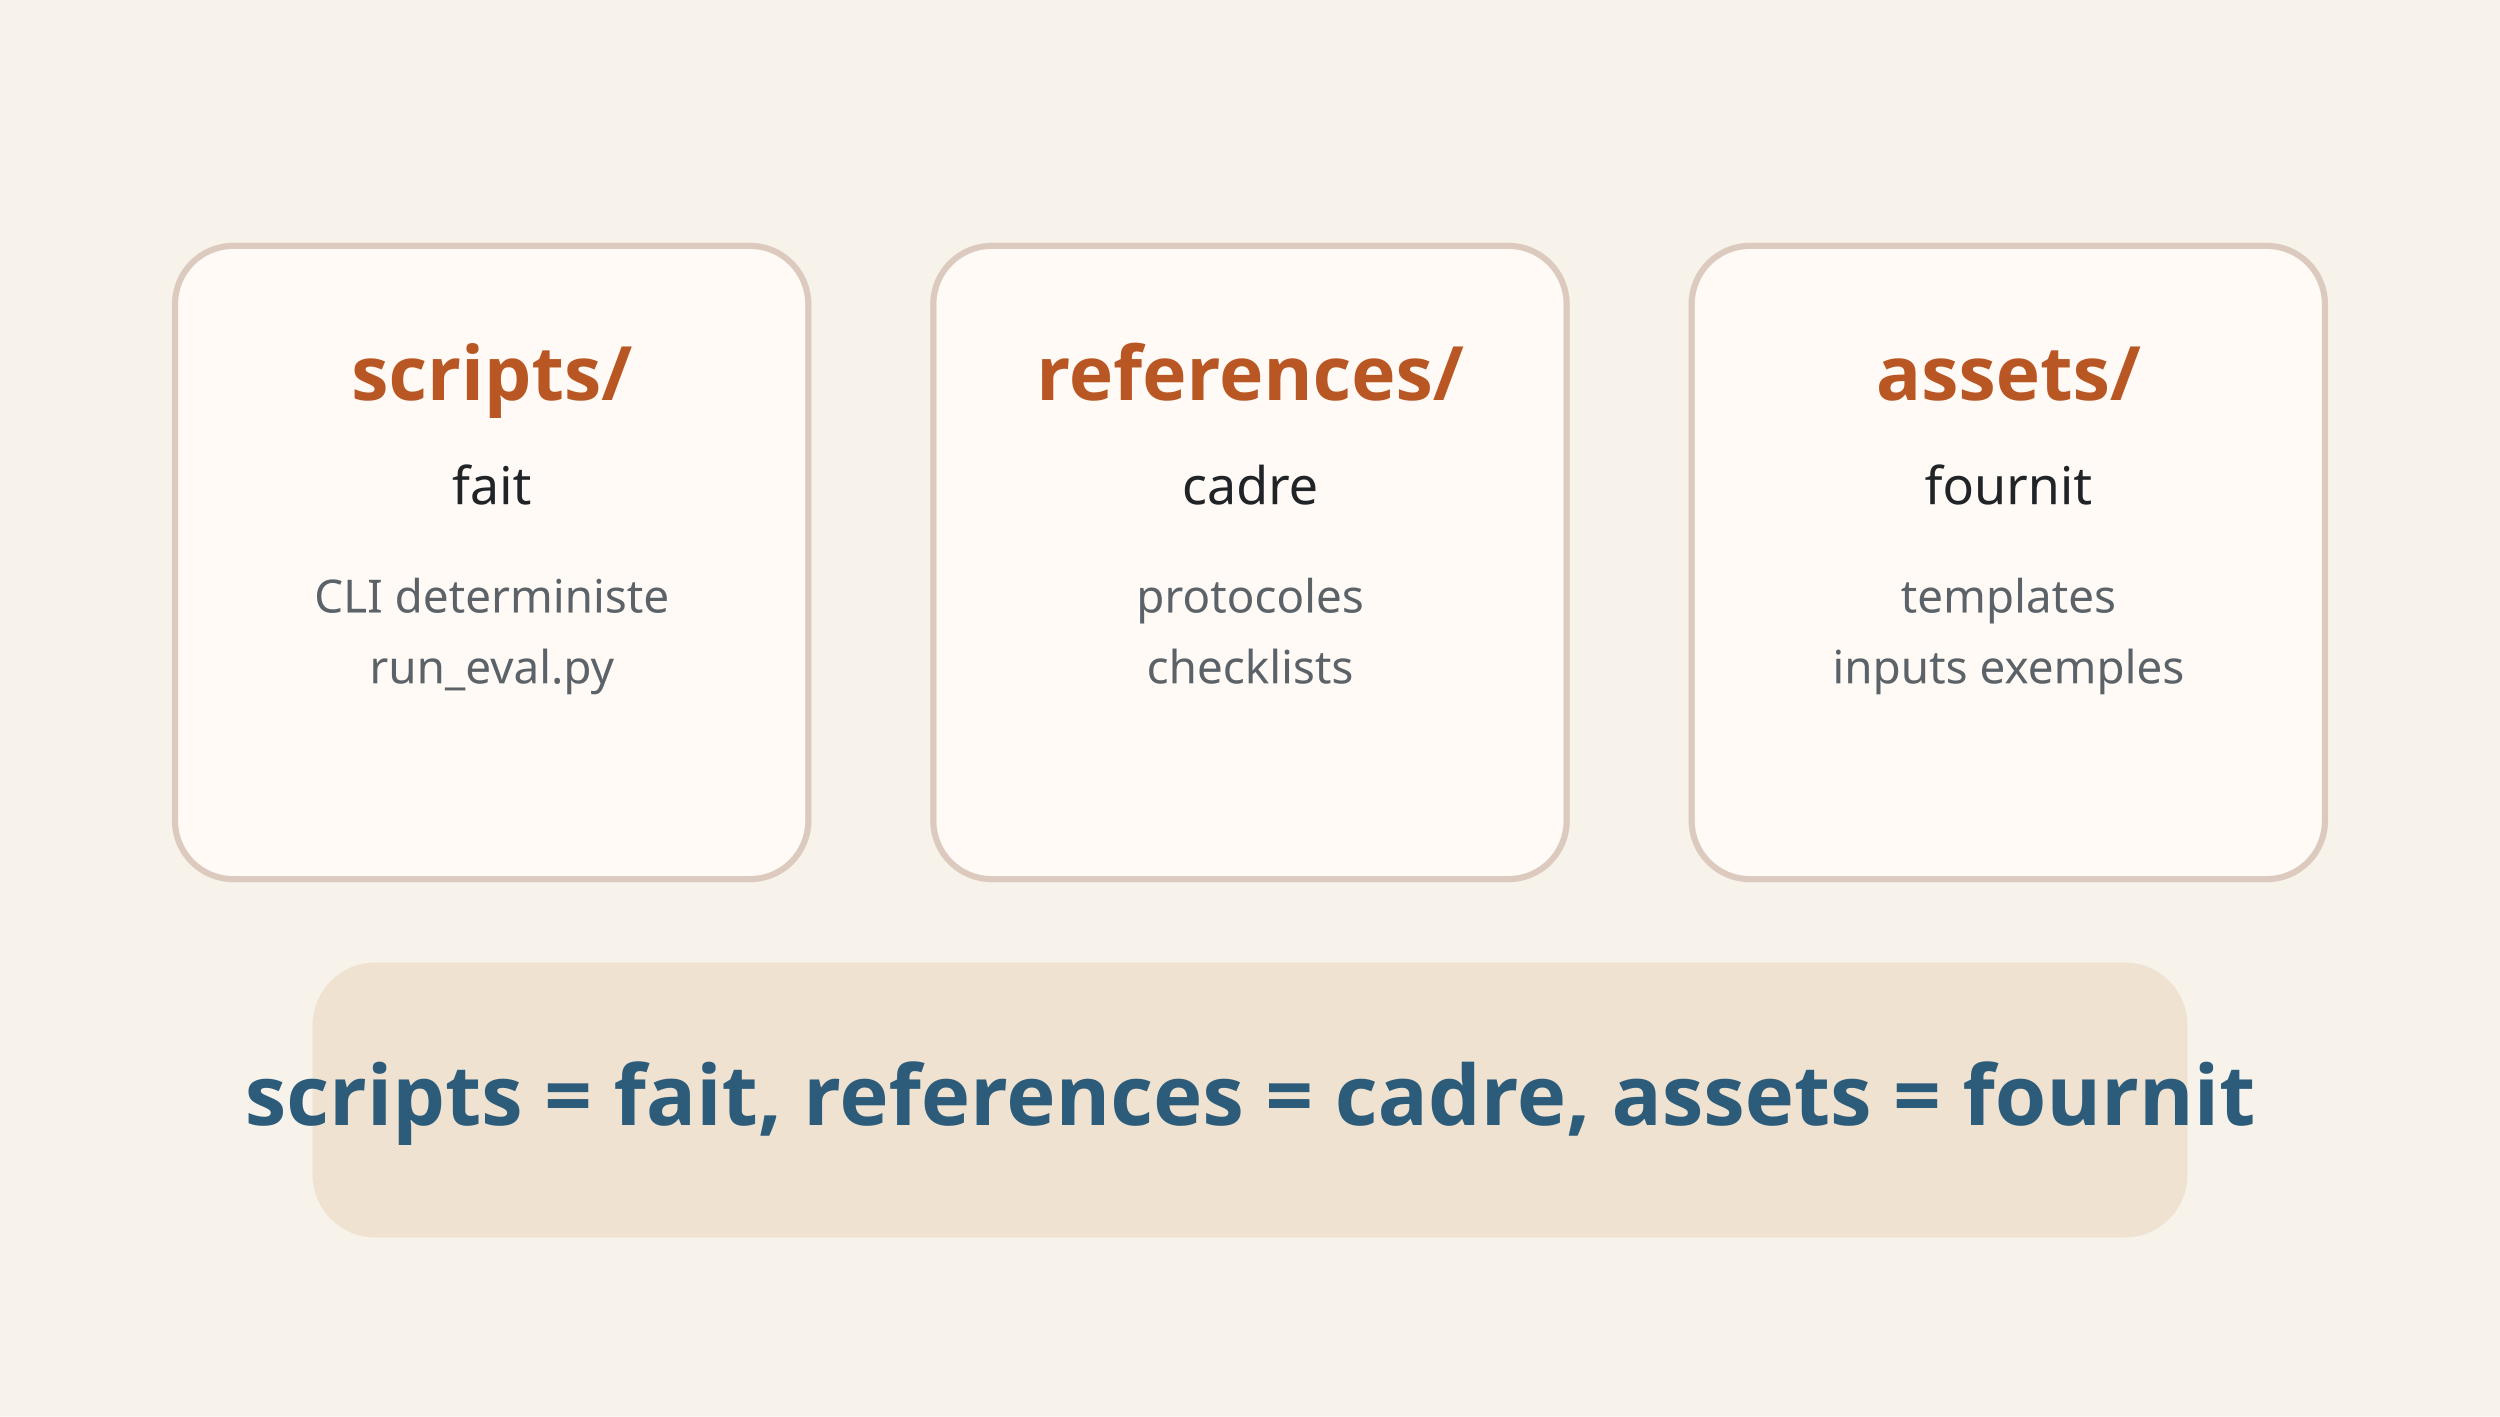
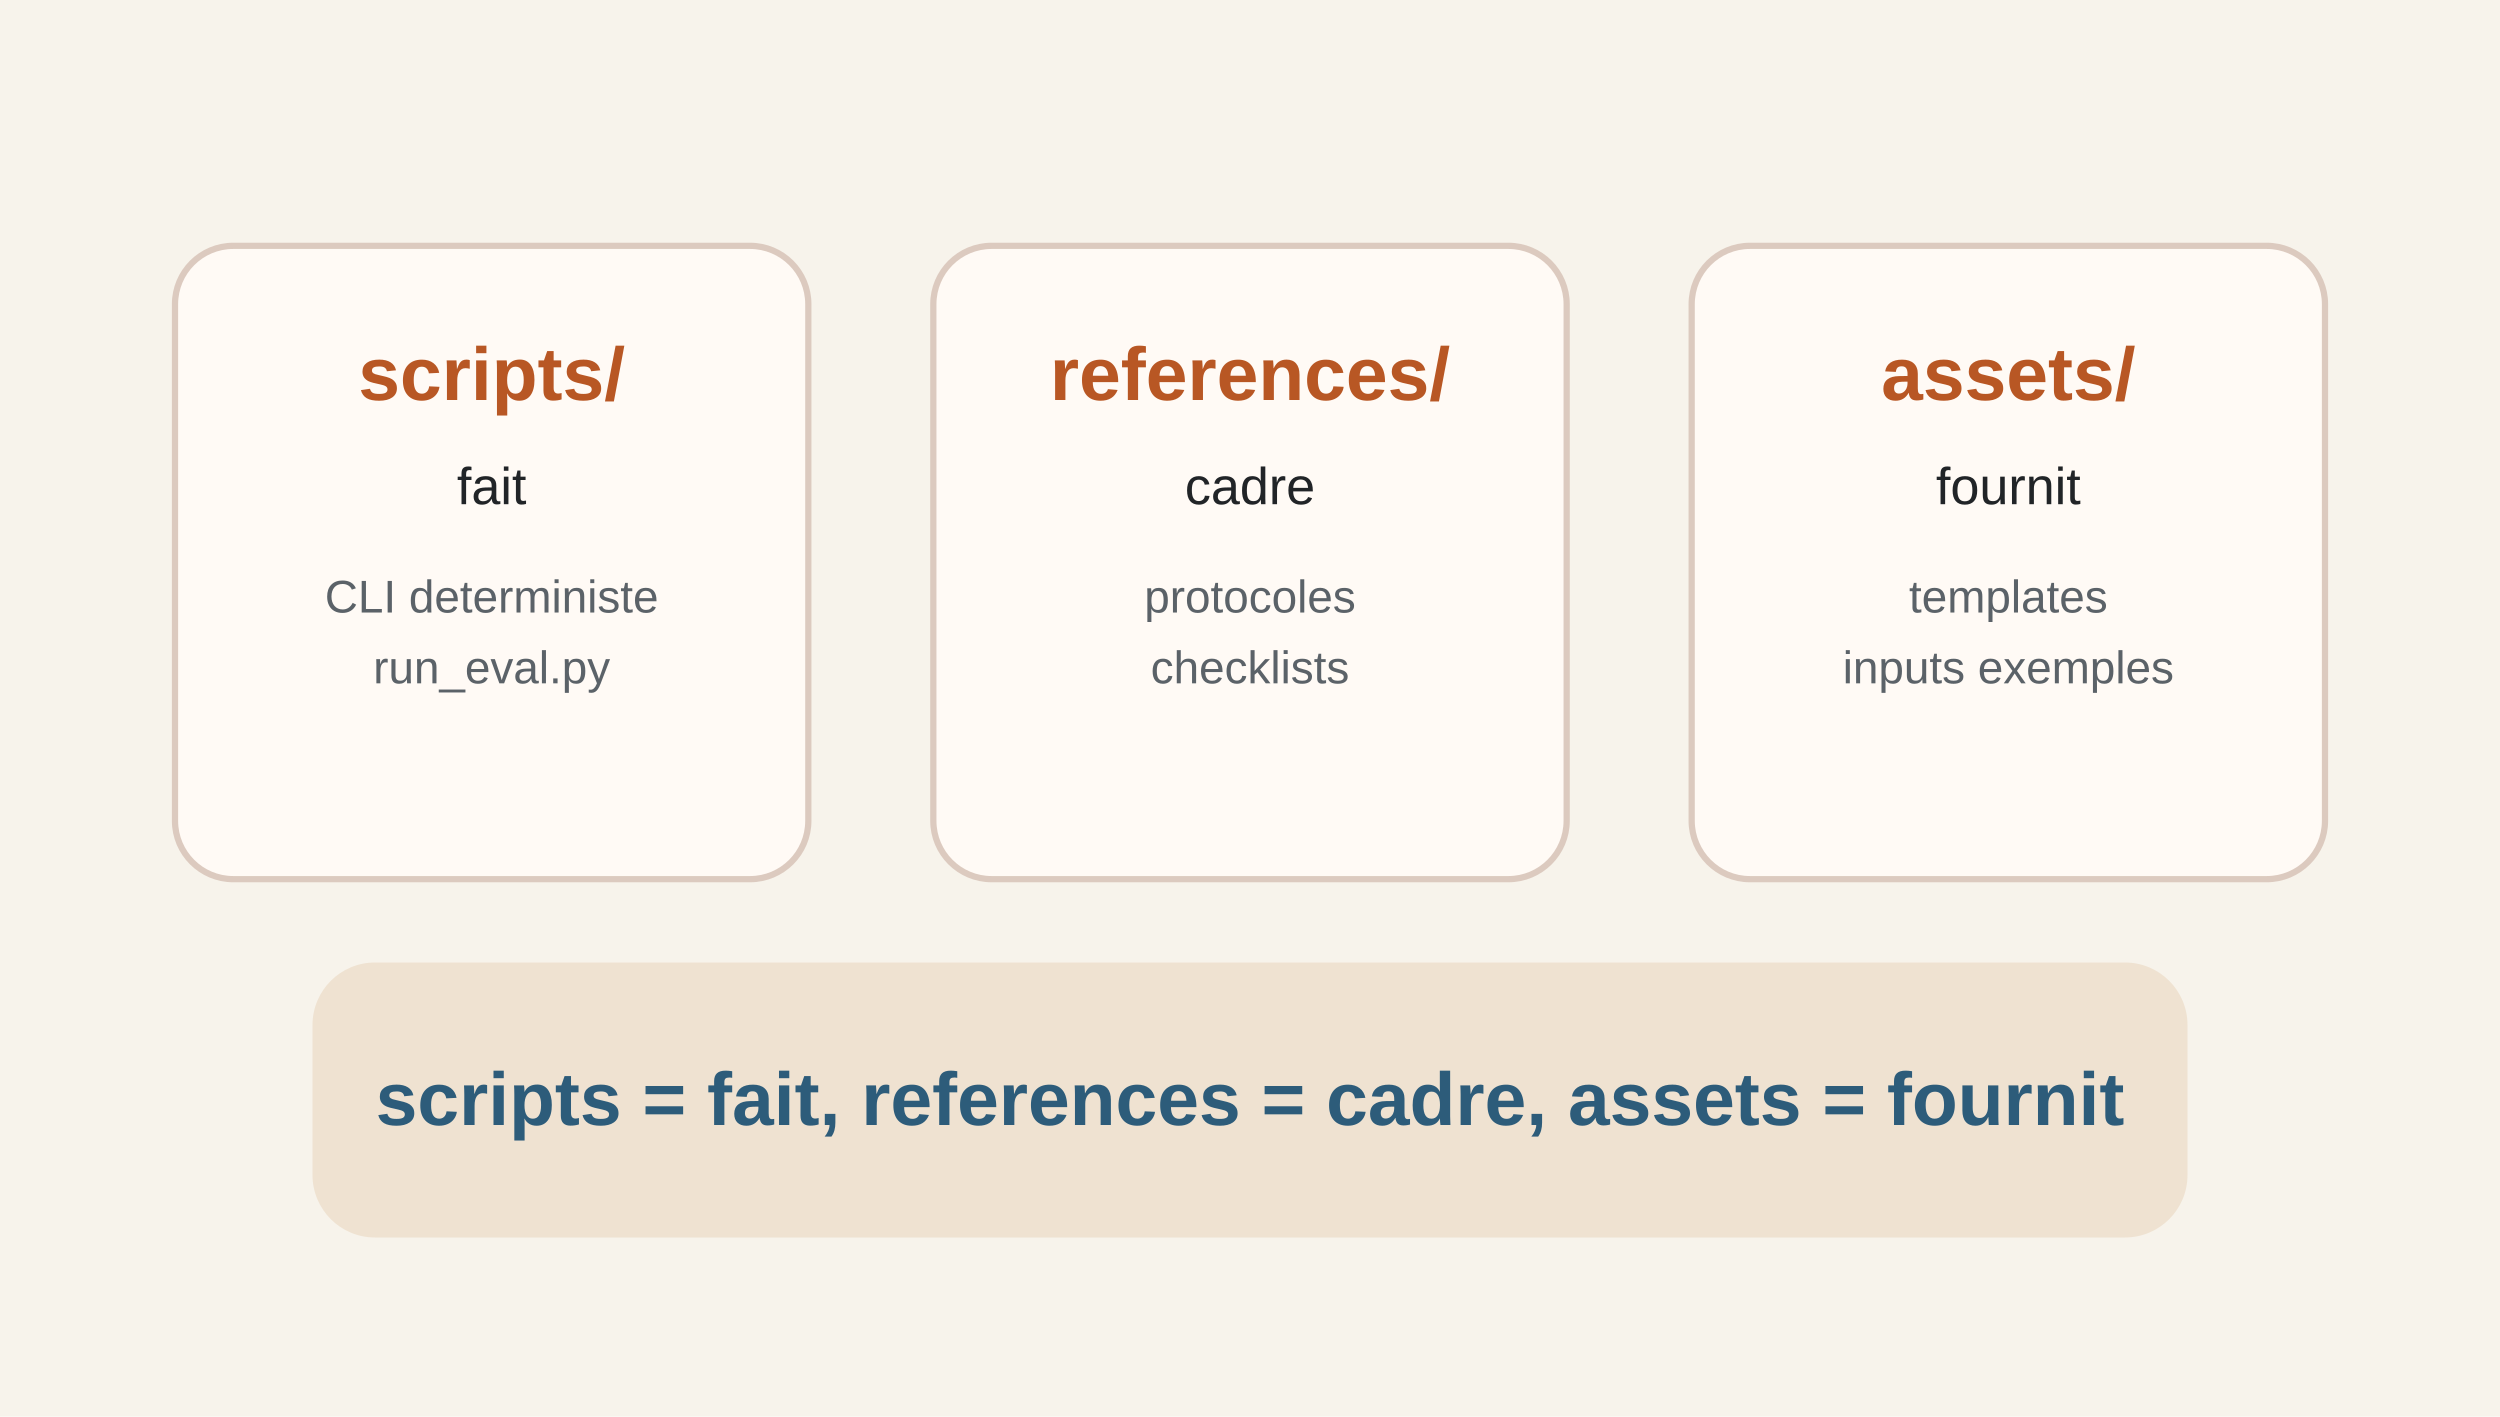
<svg xmlns="http://www.w3.org/2000/svg" width="1200" height="680" viewBox="0 0 1200 680">
  <rect width="1200" height="680" fill="#f7f3eb" />
  <rect x="84" y="118" width="304" height="304" rx="28" fill="#fffaf5" stroke="#dccabf" stroke-width="3" />
  <rect x="448" y="118" width="304" height="304" rx="28" fill="#fffaf5" stroke="#dccabf" stroke-width="3" />
  <rect x="812" y="118" width="304" height="304" rx="28" fill="#fffaf5" stroke="#dccabf" stroke-width="3" />
-   <text x="236" y="192" font-size="36" text-anchor="middle" fill="#b85724" font-family="Aptos" font-weight="700">scripts/</text>
-   <text x="236" y="242" font-size="25" text-anchor="middle" fill="#212427" font-family="Aptos">fait</text>
-   <text x="236" y="294" font-size="22" text-anchor="middle" fill="#5b6268" font-family="Aptos">CLI deterministe</text>
-   <text x="236" y="328" font-size="22" text-anchor="middle" fill="#5b6268" font-family="Aptos">run_eval.py</text>
-   <text x="600" y="192" font-size="36" text-anchor="middle" fill="#b85724" font-family="Aptos" font-weight="700">references/</text>
-   <text x="600" y="242" font-size="25" text-anchor="middle" fill="#212427" font-family="Aptos">cadre</text>
-   <text x="600" y="294" font-size="22" text-anchor="middle" fill="#5b6268" font-family="Aptos">protocoles</text>
-   <text x="600" y="328" font-size="22" text-anchor="middle" fill="#5b6268" font-family="Aptos">checklists</text>
-   <text x="964" y="192" font-size="36" text-anchor="middle" fill="#b85724" font-family="Aptos" font-weight="700">assets/</text>
-   <text x="964" y="242" font-size="25" text-anchor="middle" fill="#212427" font-family="Aptos">fournit</text>
-   <text x="964" y="294" font-size="22" text-anchor="middle" fill="#5b6268" font-family="Aptos">templates</text>
-   <text x="964" y="328" font-size="22" text-anchor="middle" fill="#5b6268" font-family="Aptos">inputs exemples</text>
+   <text x="236" y="192" font-size="36" text-anchor="middle" fill="#b85724" font-family="Aptos, Arial, Helvetica, sans-serif" font-weight="700">scripts/</text>
+   <text x="236" y="242" font-size="25" text-anchor="middle" fill="#212427" font-family="Aptos, Arial, Helvetica, sans-serif">fait</text>
+   <text x="236" y="294" font-size="22" text-anchor="middle" fill="#5b6268" font-family="Aptos, Arial, Helvetica, sans-serif">CLI deterministe</text>
+   <text x="236" y="328" font-size="22" text-anchor="middle" fill="#5b6268" font-family="Aptos, Arial, Helvetica, sans-serif">run_eval.py</text>
+   <text x="600" y="192" font-size="36" text-anchor="middle" fill="#b85724" font-family="Aptos, Arial, Helvetica, sans-serif" font-weight="700">references/</text>
+   <text x="600" y="242" font-size="25" text-anchor="middle" fill="#212427" font-family="Aptos, Arial, Helvetica, sans-serif">cadre</text>
+   <text x="600" y="294" font-size="22" text-anchor="middle" fill="#5b6268" font-family="Aptos, Arial, Helvetica, sans-serif">protocoles</text>
+   <text x="600" y="328" font-size="22" text-anchor="middle" fill="#5b6268" font-family="Aptos, Arial, Helvetica, sans-serif">checklists</text>
+   <text x="964" y="192" font-size="36" text-anchor="middle" fill="#b85724" font-family="Aptos, Arial, Helvetica, sans-serif" font-weight="700">assets/</text>
+   <text x="964" y="242" font-size="25" text-anchor="middle" fill="#212427" font-family="Aptos, Arial, Helvetica, sans-serif">fournit</text>
+   <text x="964" y="294" font-size="22" text-anchor="middle" fill="#5b6268" font-family="Aptos, Arial, Helvetica, sans-serif">templates</text>
+   <text x="964" y="328" font-size="22" text-anchor="middle" fill="#5b6268" font-family="Aptos, Arial, Helvetica, sans-serif">inputs exemples</text>
  <rect x="150" y="462" width="900" height="132" rx="30" fill="#efe2d1" stroke="none" />
-   <text x="600" y="540" font-size="40" text-anchor="middle" fill="#2d5c7a" font-family="Aptos" font-weight="700">scripts = fait, references = cadre, assets = fournit</text>
+   <text x="600" y="540" font-size="36" text-anchor="middle" fill="#2d5c7a" font-family="Aptos, Arial, Helvetica, sans-serif" font-weight="700">scripts = fait, references = cadre, assets = fournit</text>
</svg>
